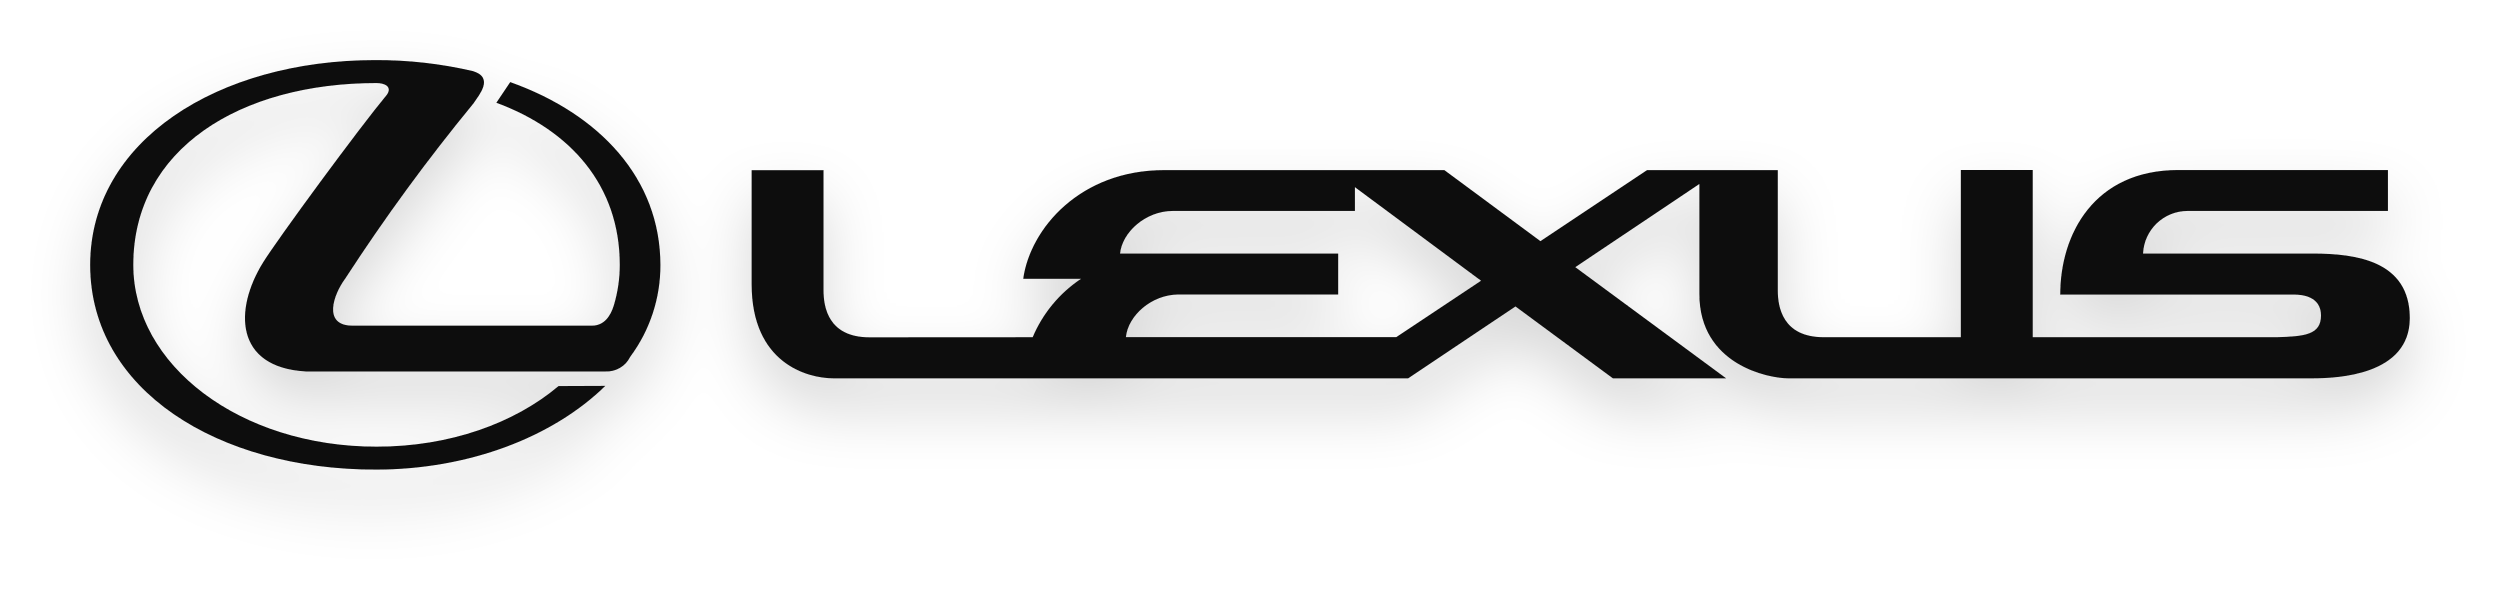
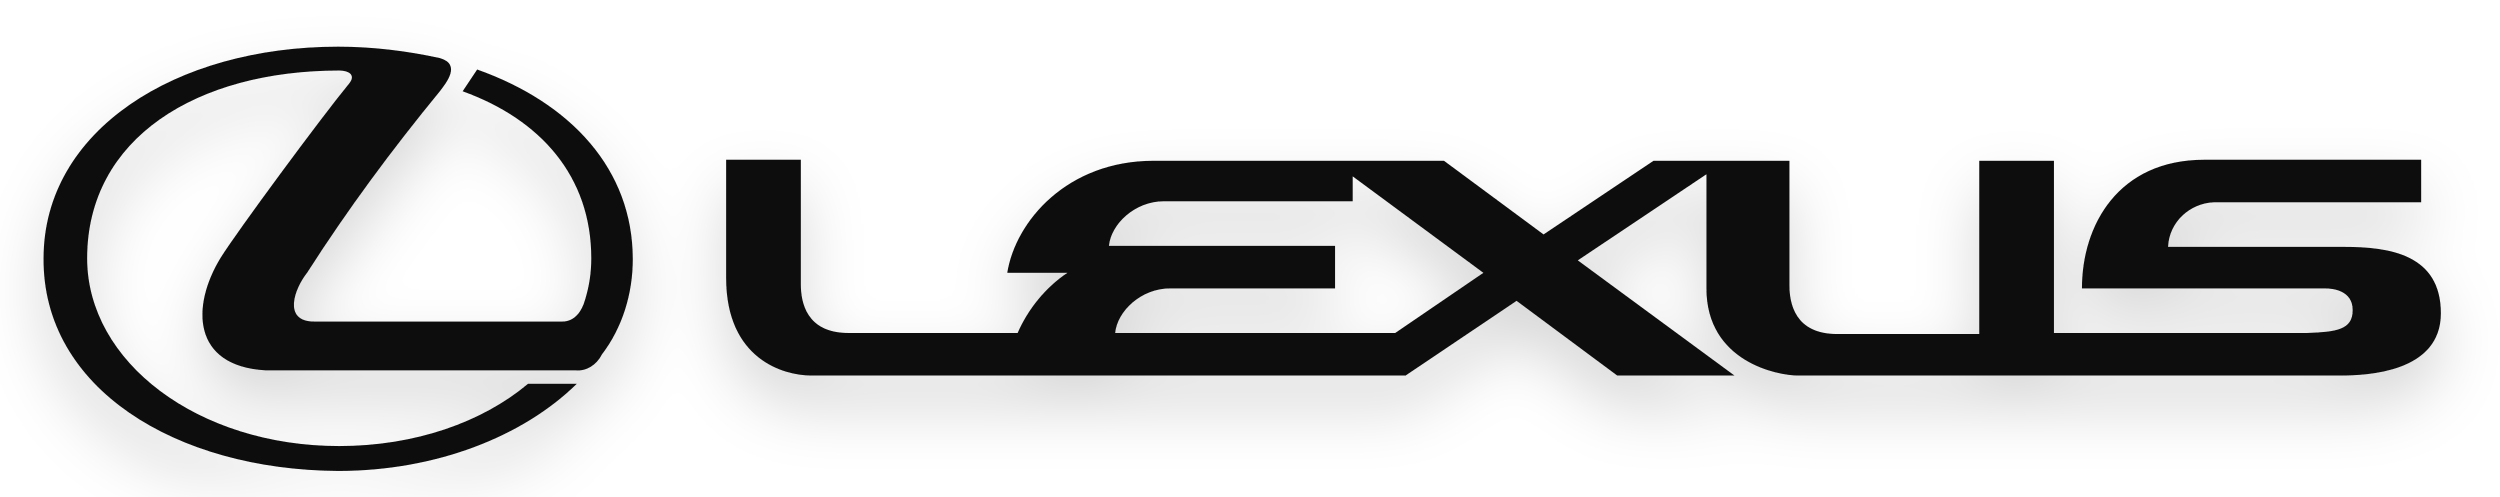
- <svg xmlns="http://www.w3.org/2000/svg" width="249.5" height="58.868" viewBox="0 0 249.5 58.868">
-   <defs>
-     <filter id="Path_147" x="0" y="0" width="249.5" height="58.868" filterUnits="userSpaceOnUse">
-       <feOffset dy="3" input="SourceAlpha" />
-       <feGaussianBlur stdDeviation="3" result="blur" />
-       <feFlood flood-color="#0d0d0d" flood-opacity="0.161" />
-       <feComposite operator="in" in2="blur" />
-       <feComposite in="SourceGraphic" />
-     </filter>
-   </defs>
+ <svg xmlns="http://www.w3.org/2000/svg" version="1.1" id="Layer_1" x="0px" y="0px" viewBox="0 0 241 47.9" style="enable-background:new 0 0 241 47.9;" xml:space="preserve">
+   <style type="text/css">
+ 	.st0{filter:url(#Path_147);}
+ 	.st1{fill-rule:evenodd;clip-rule:evenodd;fill:#0D0D0D;}
+ </style>
+   <filter filterUnits="userSpaceOnUse" height="58.868" id="Path_147" width="249.5" x="0" y="0">
+     <feOffset dy="3" input="SourceAlpha" />
+     <feGaussianBlur result="blur" stdDeviation="3" />
+     <feFlood flood-color="#0d0d0d" flood-opacity="0.161" />
+     <feComposite in2="blur" operator="in" />
+     <feComposite in="SourceGraphic" operator="over" />
+   </filter>
  <g id="lexus-2" transform="translate(-27.7 -1029.8)">
-     <g transform="matrix(1, 0, 0, 1, 27.7, 1029.8)" filter="url(#Path_147)">
-       <path id="Path_147-2" data-name="Path 147" d="M258.546,1055.108H241.575a4.449,4.449,0,0,1,4.426-4.255h20.014v-4.083h-20.94c-8.338,0-11.762,6.344-11.762,12.43h23.353c.792,0,2.671.172,2.671,2.089s-1.622,2.089-4.417,2.165H230.566v-16.685h-7.174v16.685h-13.68c-4.131,0-4.589-3.043-4.589-4.665v-12.01h-13.05l-10.637,7.088-9.587-7.088h-27.98c-8.338,0-13.346,5.8-14.052,10.847h5.772a13.118,13.118,0,0,0-4.827,5.829l-16.284.01c-4.131,0-4.589-3.043-4.589-4.665v-12.011h-7.174v11.381c0,7.841,5.5,9.387,8.176,9.387h57.343l10.713-7.174,9.721,7.174h11.3l-15.054-11.095,12.383-8.3v10.971c0,7.088,6.926,8.423,8.843,8.423h52.335c2.585,0,9.721-.334,9.721-6.01s-5.275-6.439-9.654-6.439Zm-91.5,8.338H140.063c.21-2.127,2.547-4.255,5.256-4.255H161.25v-4.083h-21.77c.21-2.127,2.547-4.255,5.256-4.255H162.92v-2.375l12.592,9.339-8.462,5.628ZM65.157,1076.668c9.416,0,17.772-3.291,22.953-8.357l-4.665.019c-4.407,3.711-10.856,6.048-18.164,6.048-13.632,0-24.279-8.128-24.279-18.145,0-11.562,10.646-18.144,24.279-18.144.868,0,1.565.4,1.04,1.154-2.833,3.406-10.894,14.386-12.373,16.761-2.9,4.684-2.833,10.465,4.274,10.866h29.9a2.6,2.6,0,0,0,2.471-1.459,15.263,15.263,0,0,0,3.015-9.168c-.01-8.614-6.067-15.073-14.987-18.249l-1.383,2.061c7.412,2.738,12.316,8.261,12.316,16.179a14.084,14.084,0,0,1-.582,4.007c-.334,1.116-.983,2.061-2.2,2.061H62.887c-3.053,0-1.879-3.158-.744-4.684a192.89,192.89,0,0,1,12.8-17.486c.553-.839,2.1-2.576-.038-3.234a42.258,42.258,0,0,0-9.759-1.1c-15.712,0-28.438,8.071-28.447,20.434,0,12.487,12.745,20.434,28.457,20.434Z" transform="translate(-27.7 -1029.8)" fill="#0d0d0d" fill-rule="evenodd" />
+     <g transform="matrix(1, 0, 0, 1, 27.7, 1029.8)" class="st0">
+       <path id="Path_147-2_1_" class="st1" d="M226,23.8h-17c0.1-2.4,2.1-4.2,4.4-4.3h20v-4.1h-20.9c-8.3,0-11.8,6.3-11.8,12.4h23.4    c0.8,0,2.7,0.2,2.7,2.1s-1.6,2.1-4.4,2.2H198V15.5h-7.2v16.7h-13.7c-4.1,0-4.6-3-4.6-4.7v-12h-13.1l-10.6,7.1l-9.6-7.1h-28    c-8.3,0-13.3,5.8-14.1,10.8h5.8c-2.1,1.4-3.8,3.5-4.8,5.8l-16.3,0c-4.1,0-4.6-3-4.6-4.7v-12h-7.2v11.4c0,7.8,5.5,9.4,8.2,9.4h57.3    l10.7-7.2l9.7,7.2h11.3l-15.1-11.1l12.4-8.3v11c0,7.1,6.9,8.4,8.8,8.4h52.3c2.6,0,9.7-0.3,9.7-6S230.3,23.8,226,23.8L226,23.8z     M134.5,32.1h-27c0.2-2.1,2.5-4.3,5.3-4.3h15.9v-4.1h-21.8c0.2-2.1,2.5-4.3,5.3-4.3h18.2v-2.4l12.6,9.3L134.5,32.1L134.5,32.1z     M32.6,45.4c9.4,0,17.8-3.3,23-8.4l-4.7,0c-4.4,3.7-10.9,6-18.2,6c-13.6,0-24.3-8.1-24.3-18.1c0-11.6,10.6-18.1,24.3-18.1    c0.9,0,1.6,0.4,1,1.2c-2.8,3.4-10.9,14.4-12.4,16.8c-2.9,4.7-2.8,10.5,4.3,10.9h29.9c1,0.1,2-0.5,2.5-1.5c2-2.6,3-5.9,3-9.2    C61,16.3,55,9.9,46,6.7l-1.4,2.1C52.1,11.5,57,17,57,24.9c0,1.4-0.2,2.7-0.6,4c-0.3,1.1-1,2.1-2.2,2.1H30.3    c-3.1,0-1.9-3.2-0.7-4.7c3.9-6.1,8.2-11.9,12.8-17.5c0.6-0.8,2.1-2.6,0-3.2c-3.2-0.7-6.5-1.1-9.8-1.1c-15.7,0-28.4,8.1-28.4,20.4    C4.1,37.4,16.9,45.3,32.6,45.4L32.6,45.4z" />
    </g>
  </g>
</svg>
